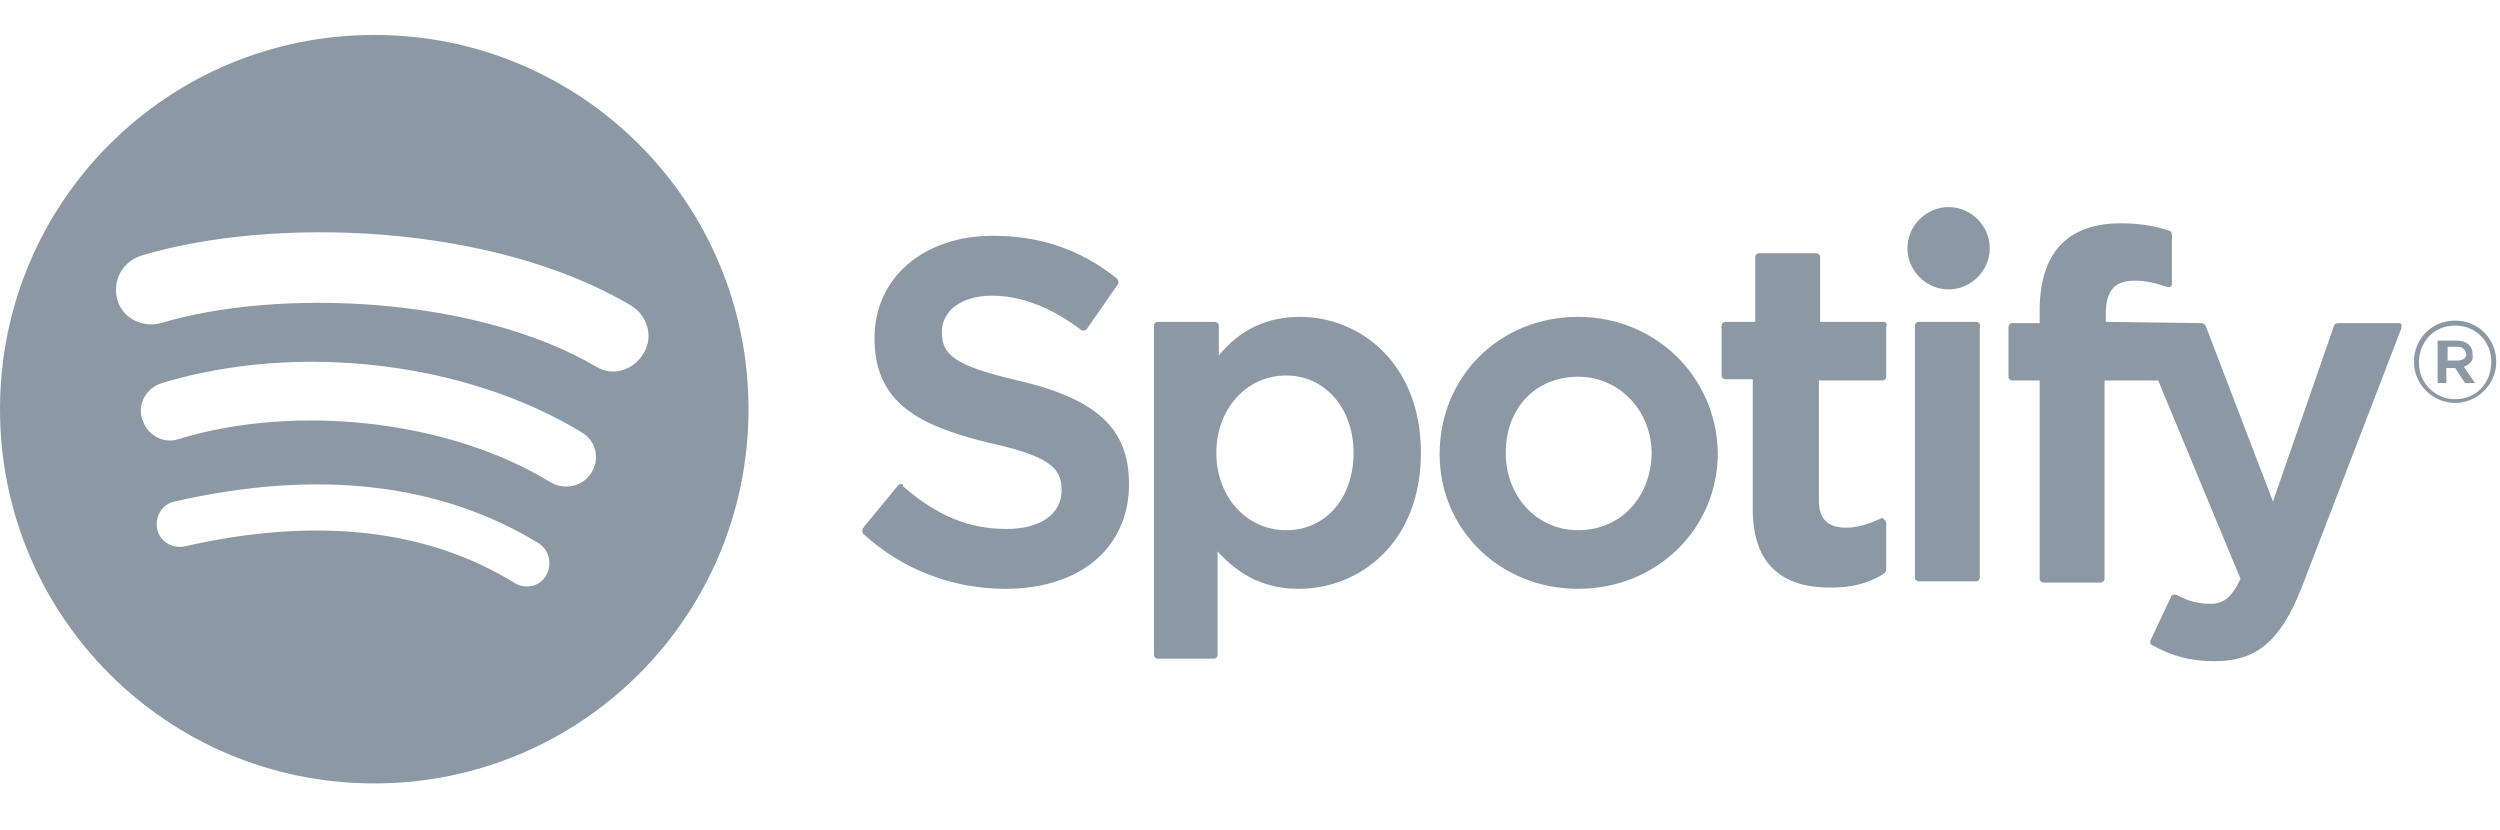
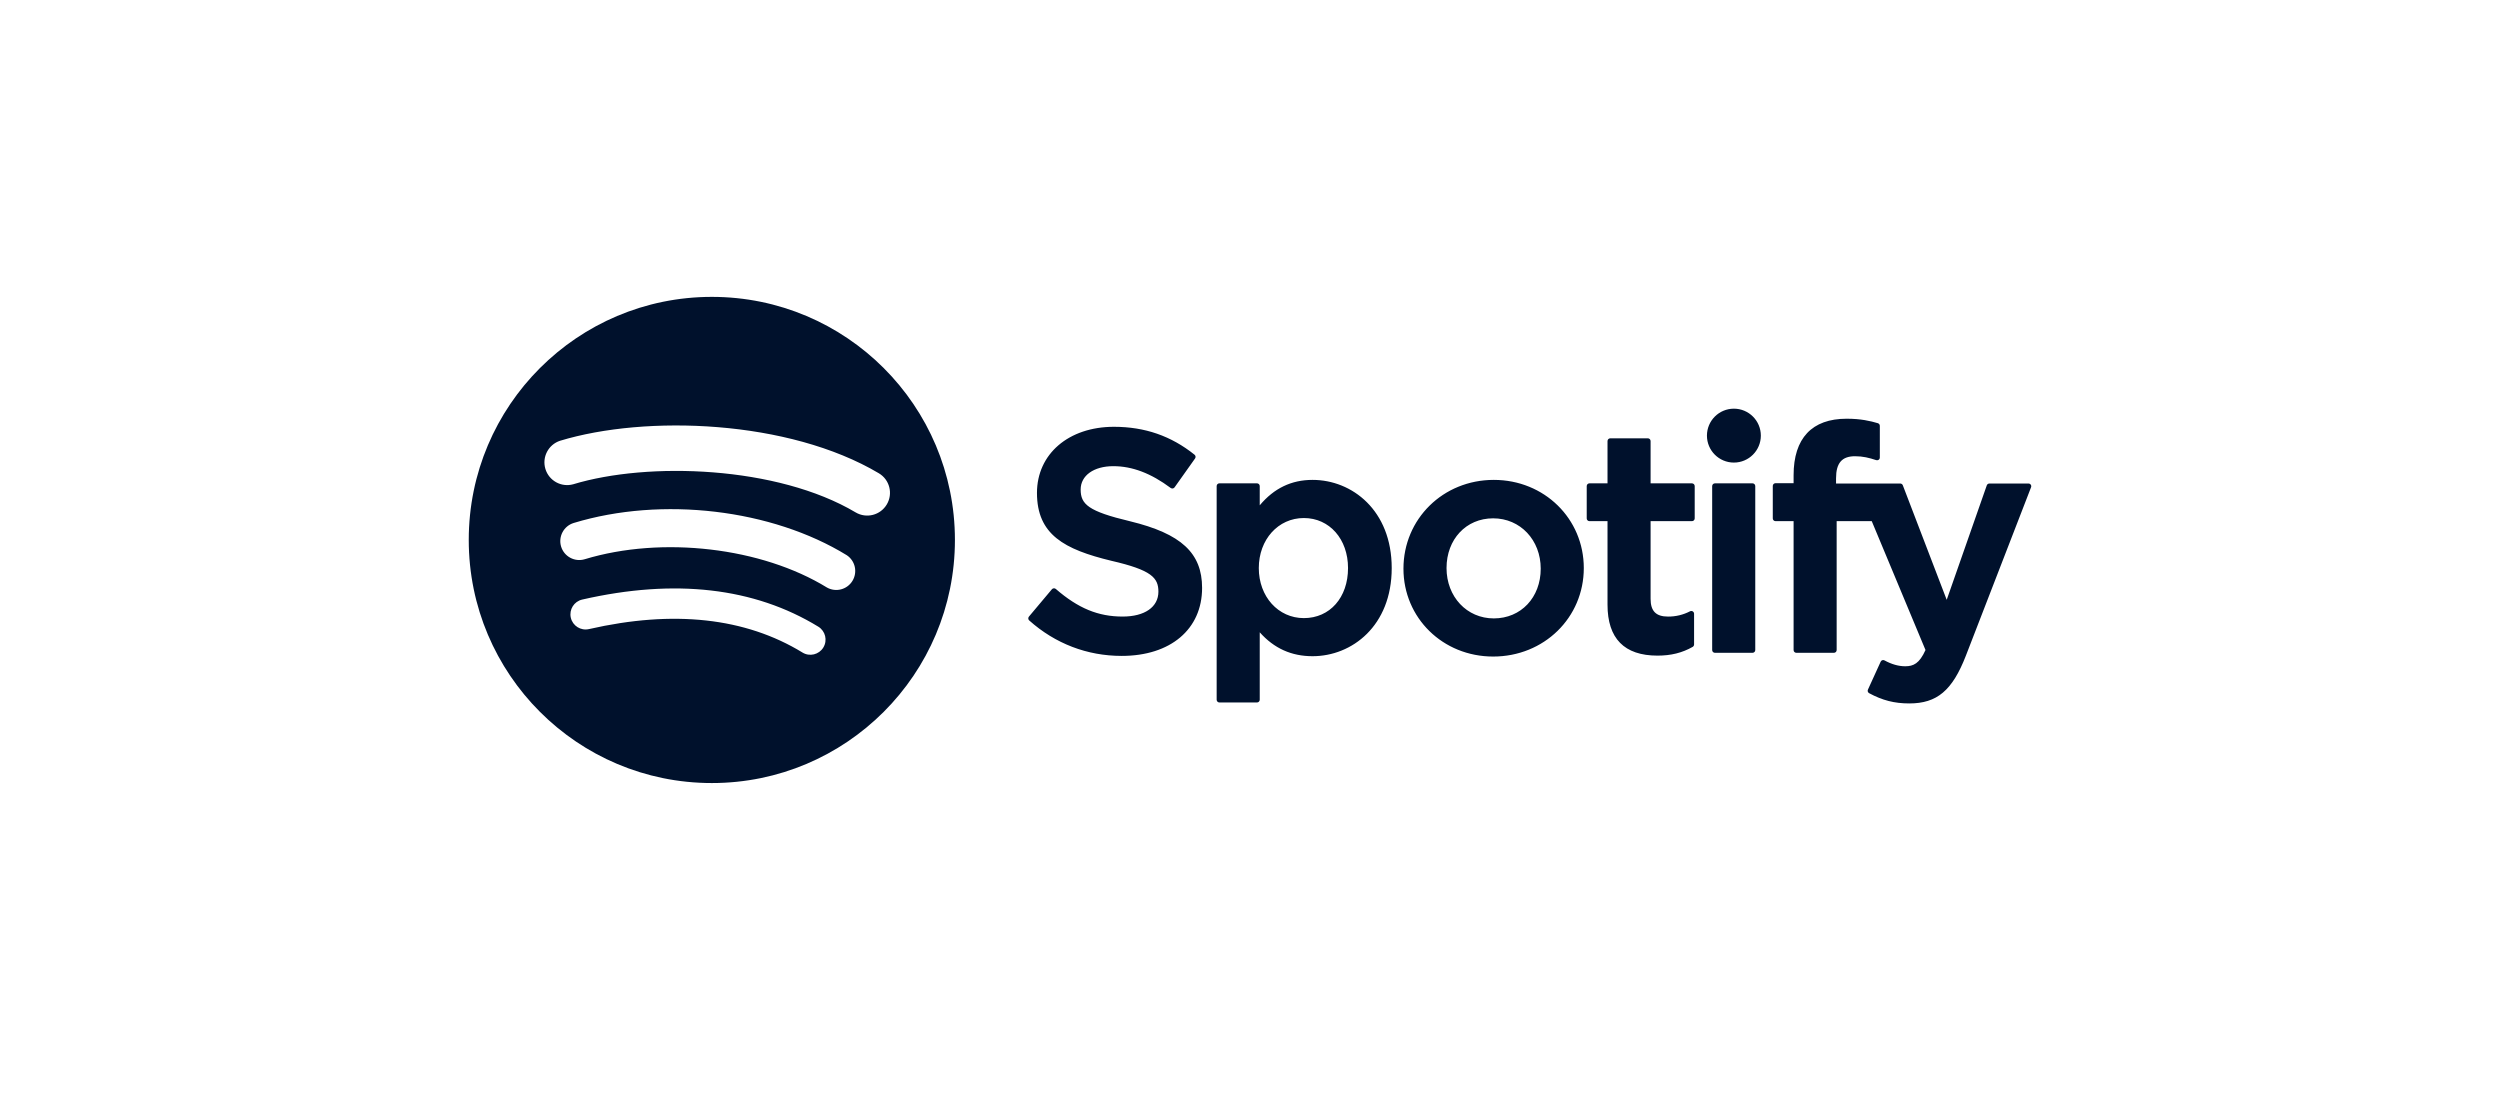
- <svg xmlns="http://www.w3.org/2000/svg" x="0px" y="0px" viewBox="0 0 200.4 66.5" style="enable-background:new 0 0 200.4 66.5;" xml:space="preserve">
-   <style type="text/css">
- 	.spotify-0{fill:#8c98a4;}
- </style>
-   <g>
-     <path class="spotify-0" d="M30,2.8c-16.6,0-30,13.4-30,30s13.4,30,30,30s30-13.4,30-30S46.6,2.8,30,2.8L30,2.8z M43.8,46.1   c-0.5,0.9-1.7,1.2-2.6,0.6c-7-4.3-15.9-5.3-26.4-2.9c-1,0.2-2-0.4-2.2-1.4s0.4-2,1.4-2.2c11.4-2.6,21.2-1.5,29.1,3.3   C44,44,44.3,45.2,43.8,46.1z M47.4,37.9c-0.7,1.1-2.1,1.4-3.2,0.8c-8.1-5-20.4-6.4-29.9-3.5c-1.2,0.4-2.5-0.3-2.9-1.6   c-0.4-1.2,0.3-2.5,1.6-2.9c10.9-3.3,24.4-1.7,33.7,4C47.8,35.4,48.1,36.8,47.4,37.9L47.4,37.9z M47.8,29.4   c-9.7-5.7-25.6-6.3-34.9-3.5c-1.5,0.4-3.1-0.4-3.5-1.9s0.4-3,1.9-3.5c10.6-3.2,28.2-2.6,39.3,4c1.3,0.8,1.8,2.5,1,3.8   C50.8,29.7,49.1,30.2,47.8,29.4L47.8,29.4z M81.6,30.5c-5.2-1.2-6.1-2.1-6.1-3.9c0-1.7,1.6-2.9,4-2.9c2.3,0,4.7,0.9,7.1,2.7   c0.1,0.1,0.2,0.1,0.3,0.1c0.1,0,0.2-0.1,0.2-0.1l2.5-3.6c0.1-0.1,0.1-0.3-0.1-0.5c-2.9-2.3-6.1-3.4-9.9-3.4c-5.6,0-9.5,3.4-9.5,8.2   c0,5.1,3.4,7,9.2,8.4c5,1.1,5.8,2.1,5.8,3.8c0,1.9-1.7,3.1-4.4,3.1c-3,0-5.5-1-8.3-3.4c0-0.2-0.1-0.2-0.2-0.2   c-0.1,0-0.2,0.1-0.2,0.1l-2.8,3.4c-0.1,0.1-0.1,0.4,0,0.5c3.2,2.9,7.2,4.4,11.4,4.4c6,0,9.9-3.3,9.9-8.4C90.5,34.4,88,32,81.6,30.5   L81.6,30.5z M104.2,25.4c-2.6,0-4.8,1-6.5,3.1v-2.4c0-0.2-0.2-0.3-0.3-0.3h-4.6c-0.2,0-0.3,0.2-0.3,0.3v26.4c0,0.2,0.2,0.3,0.3,0.3   h4.5c0.2,0,0.3-0.2,0.3-0.3v-8.3c1.8,2,3.9,3,6.5,3c4.9,0,9.8-3.7,9.8-10.9C113.9,29.1,109,25.4,104.2,25.4L104.2,25.4L104.2,25.4z    M108.5,36.3c0,3.6-2.2,6.2-5.4,6.2c-3.2,0-5.6-2.7-5.6-6.2s2.4-6.2,5.6-6.2C106.2,30.1,108.5,32.7,108.5,36.3L108.5,36.3z    M126.5,25.4c-6.3,0-11.1,4.8-11.1,11c0,6.1,4.9,10.8,11.1,10.8c6.3,0,11.2-4.8,11.2-10.9C137.6,30.2,132.7,25.4,126.5,25.4   L126.5,25.4z M126.5,42.5c-3.3,0-5.8-2.7-5.8-6.2c0-3.6,2.4-6.1,5.8-6.1c3.3,0,5.9,2.7,5.9,6.2C132.3,39.9,129.9,42.5,126.5,42.5z    M151,25.8h-5.1v-5.2c0-0.2-0.2-0.3-0.3-0.3H141c-0.2,0-0.3,0.2-0.3,0.3v5.2h-2.4c-0.2,0-0.3,0.2-0.3,0.3v4c0,0.2,0.2,0.3,0.3,0.3   h2.2v10.4c0,4.2,2.1,6.3,6.2,6.3c1.7,0,3-0.3,4.3-1.1c0.1-0.1,0.2-0.2,0.2-0.3v-3.8c0-0.1-0.1-0.2-0.2-0.3c-0.1-0.1-0.2-0.1-0.3,0   c-0.9,0.4-1.8,0.7-2.7,0.7c-1.5,0-2.2-0.7-2.2-2.2v-9.6h5.1c0.2,0,0.3-0.2,0.3-0.3v-4C151.3,26,151.2,25.8,151,25.8L151,25.8   L151,25.8z M168.8,25.8v-0.6c0-1.9,0.7-2.7,2.3-2.7c1,0,1.7,0.2,2.6,0.5c0.1,0,0.2,0,0.3,0c0.1-0.1,0.1-0.2,0.1-0.3v-3.9   c0-0.1-0.1-0.3-0.2-0.3c-0.9-0.3-2.1-0.6-3.9-0.6c-4.3,0-6.5,2.4-6.5,7v1h-2.2c-0.2,0-0.3,0.2-0.3,0.3v4c0,0.2,0.2,0.3,0.3,0.3h2.2   v15.9c0,0.2,0.2,0.3,0.3,0.3h4.6c0.2,0,0.3-0.2,0.3-0.3V30.5h4.3l6.6,15.9c-0.8,1.7-1.5,2-2.5,2c-0.8,0-1.7-0.2-2.6-0.7   c-0.1,0-0.2-0.1-0.3,0c-0.1,0-0.2,0.1-0.2,0.2l-1.6,3.4c-0.1,0.2,0,0.4,0.1,0.4c1.6,0.9,3.1,1.3,5,1.3c3.4,0,5.3-1.6,7-5.9l8-20.8   c0-0.1,0-0.2,0-0.3c-0.1-0.1-0.2-0.1-0.3-0.1h-4.8c-0.1,0-0.3,0.1-0.3,0.2l-4.9,14.1l-5.4-14.1c-0.1-0.1-0.2-0.2-0.3-0.2   L168.8,25.8L168.8,25.8L168.8,25.8z M158.4,25.8h-4.6c-0.2,0-0.3,0.2-0.3,0.3v20.2c0,0.2,0.2,0.3,0.3,0.3h4.6   c0.2,0,0.3-0.2,0.3-0.3V26.2C158.8,26,158.6,25.8,158.4,25.8L158.4,25.8z M156.2,16.6c-1.8,0-3.3,1.5-3.3,3.3s1.5,3.3,3.3,3.3   s3.3-1.5,3.3-3.3S158,16.6,156.2,16.6z M196.8,32.3c-1.8,0-3.3-1.5-3.3-3.3s1.4-3.3,3.3-3.3s3.3,1.5,3.3,3.3S198.6,32.3,196.8,32.3   z M196.8,26.1c-1.7,0-2.9,1.3-2.9,3c0,1.6,1.3,2.9,2.9,2.9c1.7,0,2.9-1.3,2.9-3C199.7,27.4,198.5,26.1,196.8,26.1z M197.5,29.4   l0.9,1.3h-0.8l-0.8-1.2h-0.7v1.2h-0.7v-3.4h1.5c0.8,0,1.3,0.4,1.3,1.1C198.3,28.9,198,29.2,197.5,29.4L197.5,29.4z M197,27.8h-0.8   v1.1h0.8c0.4,0,0.7-0.2,0.7-0.5C197.6,28,197.4,27.8,197,27.8z" />
-   </g>
+ <svg xmlns="http://www.w3.org/2000/svg" fill="#00112C" viewBox="0 0 160 70" width="160" height="70">
+   <path fill-rule="evenodd" d="M36.686 30.993c4.788-1.453 13.06-1.179 18.074 1.8a1.455 1.455 0 1 0 1.486-2.504c-5.774-3.427-14.909-3.749-20.404-2.08a1.455 1.455 0 0 0 .844 2.784m16.242 6.61a1.214 1.214 0 0 0 1.27-2.067c-4.803-2.951-11.827-3.782-17.478-2.067a1.215 1.215 0 0 0-.809 1.513c.195.64.873 1.002 1.514.808 4.947-1.502 11.322-.757 15.503 1.813m-1.569 4.16a.97.97 0 0 0 1.012-1.656c-4.1-2.507-9.184-3.09-15.11-1.735a.968.968 0 1 0 .431 1.89c5.416-1.237 10.014-.733 13.667 1.5M30 34.556C30 25.966 36.965 19 45.558 19s15.557 6.965 15.557 15.557-6.965 15.558-15.557 15.558S30 43.15 30 34.557m39.162-3.23c0 .945.479 1.395 3.165 2.035 3.273.796 4.607 2.032 4.607 4.265 0 2.643-2.02 4.351-5.145 4.351-2.209 0-4.256-.785-5.92-2.27a.175.175 0 0 1-.018-.245l1.47-1.75a.18.18 0 0 1 .121-.062.18.18 0 0 1 .13.042c1.43 1.239 2.709 1.767 4.277 1.767 1.411 0 2.289-.61 2.289-1.593 0-.887-.434-1.383-3.005-1.975-3.02-.73-4.767-1.676-4.767-4.346 0-2.49 2.026-4.231 4.926-4.231 1.973 0 3.66.584 5.159 1.787a.176.176 0 0 1 .033.24l-1.311 1.848a.17.17 0 0 1-.116.072.18.18 0 0 1-.133-.032c-1.26-.94-2.46-1.395-3.672-1.395-1.25 0-2.09.6-2.09 1.493m39.123-.394h-2.647v-2.706a.176.176 0 0 0-.175-.176h-2.405a.177.177 0 0 0-.177.176v2.706h-1.156a.176.176 0 0 0-.175.176v2.068c0 .096.078.176.175.176h1.156v5.349c0 2.161 1.076 3.257 3.198 3.257.863 0 1.579-.178 2.253-.56a.18.18 0 0 0 .089-.153v-1.969a.177.177 0 0 0-.255-.157 3 3 0 0 1-1.412.34c-.771 0-1.116-.35-1.116-1.136v-4.971h2.647c.097 0 .176-.08.176-.176v-2.068a.177.177 0 0 0-.176-.176m9.222-.322v.333h4.108c.073 0 .139.045.165.113l2.809 7.331 2.565-7.326a.18.18 0 0 1 .167-.118h2.504c.058 0 .111.028.144.076.034.048.04.11.019.164l-4.173 10.782c-.865 2.226-1.847 3.053-3.623 3.053-.949 0-1.718-.197-2.569-.657a.175.175 0 0 1-.075-.228l.815-1.788a.18.18 0 0 1 .104-.095.18.18 0 0 1 .14.013c.456.25.902.376 1.326.376.525 0 .908-.172 1.299-1.04l-3.44-8.247h-2.246v8.25a.176.176 0 0 1-.176.176h-2.405a.176.176 0 0 1-.175-.176v-8.25h-1.156a.176.176 0 0 1-.176-.176v-2.078c0-.097.079-.176.176-.176h1.156v-.51c0-2.365 1.174-3.616 3.395-3.616.913 0 1.523.146 1.999.287a.18.18 0 0 1 .125.17v2.026c0 .056-.026.11-.073.143a.18.18 0 0 1-.158.025c-.452-.15-.854-.25-1.356-.25-.841 0-1.215.436-1.215 1.413m-5.346.322h-2.406a.177.177 0 0 0-.176.176v10.494c0 .097.079.176.176.176h2.406c.097 0 .176-.079.176-.176V31.109a.177.177 0 0 0-.176-.176m-2.917-3.053a1.725 1.725 0 1 1 3.45 0 1.725 1.725 0 0 1-3.45 0m-25.239 2.833c-1.355 0-2.466.534-3.382 1.627v-1.23a.176.176 0 0 0-.176-.177h-2.405a.176.176 0 0 0-.176.176v13.674c0 .097.079.176.176.176h2.405c.097 0 .176-.079.176-.176v-4.316c.916 1.029 2.028 1.53 3.382 1.53 2.517 0 5.065-1.937 5.065-5.64 0-3.706-2.548-5.644-5.065-5.644m5.816 5.683c0-3.187 2.54-5.683 5.781-5.683 3.23 0 5.761 2.479 5.761 5.643 0 3.175-2.548 5.663-5.8 5.663-3.22 0-5.742-2.47-5.742-5.623m-3.547-.04c0 1.886-1.162 3.203-2.826 3.203-1.644 0-2.885-1.377-2.885-3.203s1.24-3.202 2.885-3.202c1.637 0 2.826 1.346 2.826 3.202m6.304 0c0 1.837 1.3 3.222 3.024 3.222 1.74 0 3.004-1.337 3.004-3.182 0-1.838-1.308-3.223-3.044-3.223-1.73 0-2.984 1.339-2.984 3.183" clip-rule="evenodd" />
</svg>
